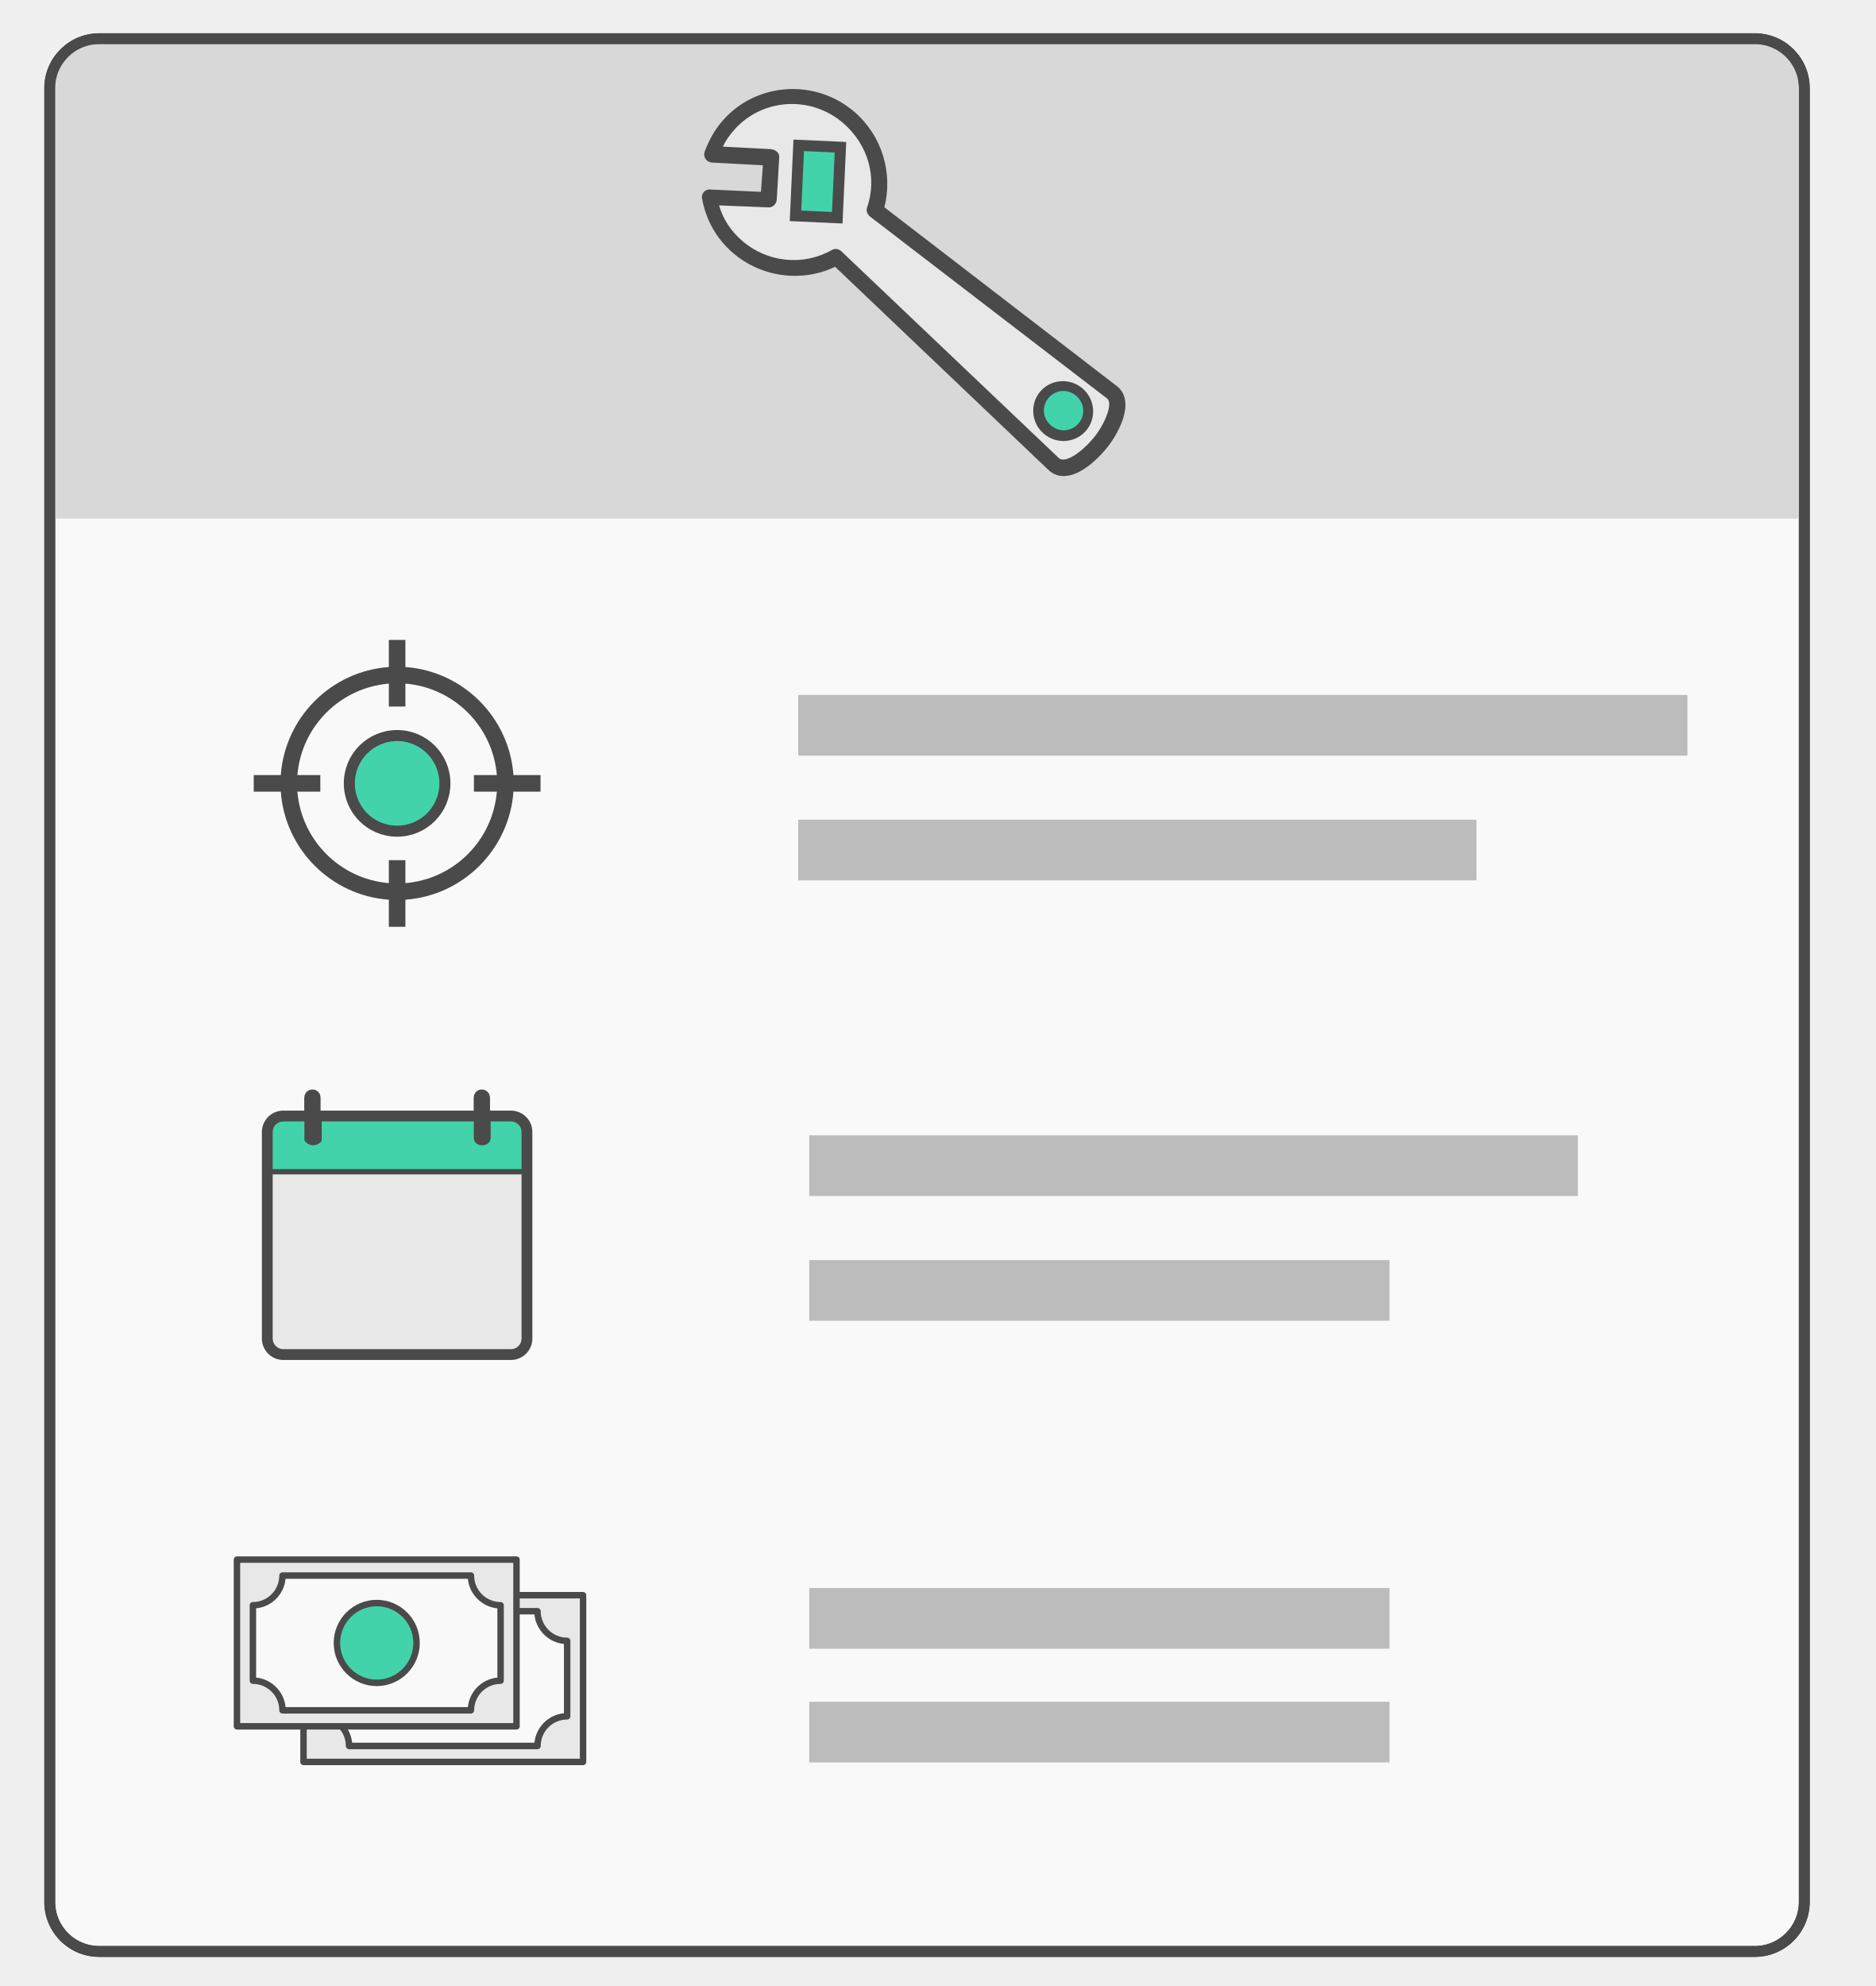
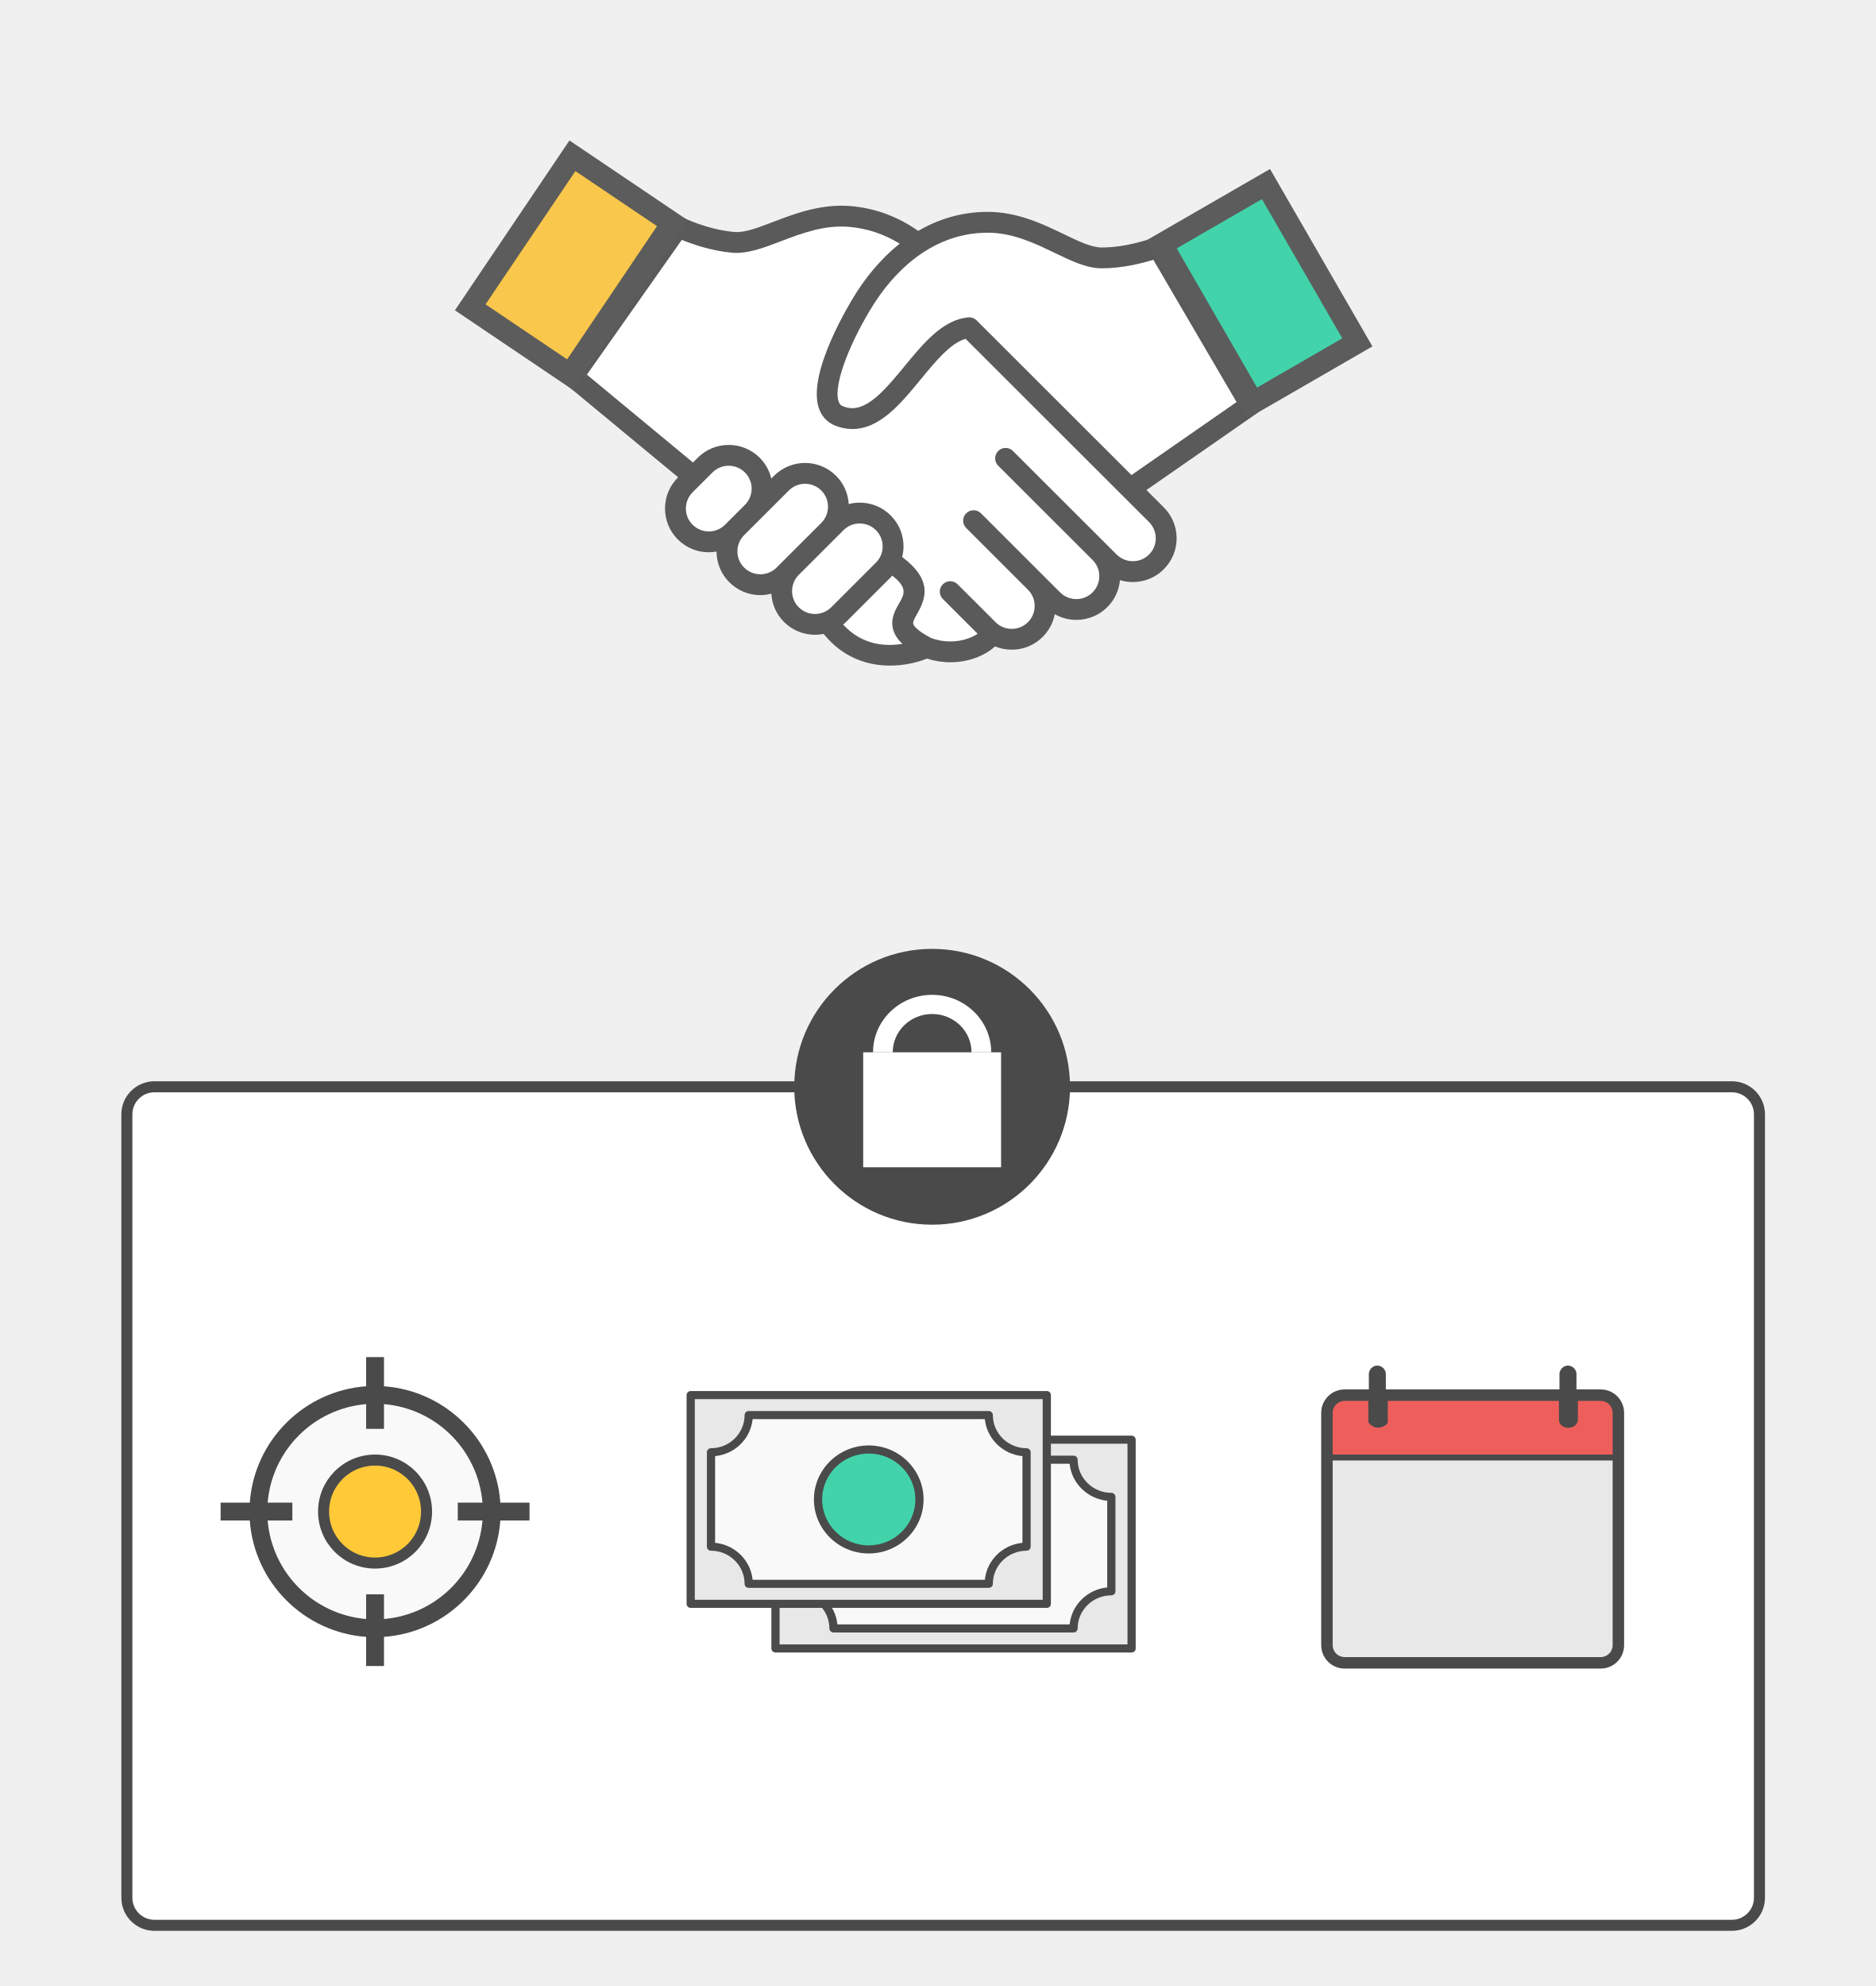
<svg xmlns="http://www.w3.org/2000/svg" xmlns:xlink="http://www.w3.org/1999/xlink" width="170px" height="180px" viewBox="0 0 170 180" version="1.1">
  <defs>
-     <rect id="path-1" x="4" y="3" width="160.072" height="174.378" rx="5" />
-     <mask id="mask-2" maskContentUnits="userSpaceOnUse" maskUnits="objectBoundingBox" x="0" y="0" width="160.072" height="174.378" fill="white">
+     <rect id="path-1" x="11" y="98" width="149" height="77" rx="3" />
+     <mask id="mask-2" maskContentUnits="userSpaceOnUse" maskUnits="objectBoundingBox" x="0" y="0" width="149" height="77" fill="white">
      <use xlink:href="#path-1" />
    </mask>
-     <mask id="mask-4" maskContentUnits="userSpaceOnUse" maskUnits="objectBoundingBox" x="0" y="0" width="160.072" height="174.378" fill="white">
-       <use xlink:href="#path-1" />
+     <rect id="path-3" x="66.716" y="5.304" width="12.921" height="18.567" />
+     <mask id="mask-4" maskContentUnits="userSpaceOnUse" maskUnits="objectBoundingBox" x="0" y="0" width="12.921" height="18.567" fill="white">
+       <use xlink:href="#path-3" />
    </mask>
-     <rect id="path-5" x="4" y="3" width="160.072" height="174.378" rx="5" />
-     <mask id="mask-6" maskContentUnits="userSpaceOnUse" maskUnits="objectBoundingBox" x="0" y="0" width="160.072" height="174.378" fill="white">
+     <rect id="path-5" x="4.327" y="2.756" width="12.921" height="18.567" />
+     <mask id="mask-6" maskContentUnits="userSpaceOnUse" maskUnits="objectBoundingBox" x="0" y="0" width="12.921" height="18.567" fill="white">
      <use xlink:href="#path-5" />
    </mask>
  </defs>
  <g id="Page-1" stroke="none" stroke-width="1" fill="none" fill-rule="evenodd">
-     <g id="request-copy-2">
-       <mask id="mask-3" fill="white">
-         <use xlink:href="#path-1" />
-       </mask>
-       <g id="Mask" stroke="#4A4A4A" mask="url(#mask-2)" stroke-width="2" fill="#F9F9F9">
-         <use mask="url(#mask-4)" xlink:href="#path-1" />
+     <g id="request-copy-6">
+       <use id="Rectangle-8" stroke="#4A4A4A" mask="url(#mask-2)" stroke-width="2" fill="#FFFFFF" xlink:href="#path-1" />
+       <g id="Group" transform="translate(120, 124)">
+         <path d="M22.41,2.43 L22.41,0.54 C22.41,0.391 22.289,0.27 22.14,0.27 C21.991,0.27 21.87,0.391 21.87,0.54 L21.87,2.43 L5.13,2.43 L5.13,0.54 C5.13,0.391 5.009,0.27 4.86,0.27 C4.711,0.27 4.59,0.391 4.59,0.54 L4.59,2.43 L1.89,2.43 C0.997,2.43 0.27,3.157 0.27,4.05 L0.27,25.11 C0.27,26.003 0.997,26.73 1.89,26.73 L25.11,26.73 C26.003,26.73 26.73,26.003 26.73,25.11 L26.73,4.05 C26.73,3.157 26.003,2.43 25.11,2.43 L22.41,2.43 Z" id="Shape" stroke="#4A4A4A" fill="#4A4A4A" />
+         <path d="M25.11,26.19 L1.89,26.19 C1.294,26.19 0.81,25.706 0.81,25.11 L0.81,8.37 L26.19,8.37 L26.19,25.11 C26.19,25.706 25.706,26.19 25.11,26.19 L25.11,26.19 Z" id="Path" fill="#E8E8E8" />
+         <path d="M4.043,2.97 L4.043,4.86 C4.043,5.009 4.481,5.4 4.901,5.4 C5.322,5.4 5.807,5.13 5.807,4.86 L5.807,2.97 L21.321,2.97 L21.321,4.72 C21.321,4.869 21.469,5.4 22.17,5.4 C22.872,5.4 23.038,4.869 23.038,4.72 L23.038,2.97 L25.11,2.97 C25.706,2.97 26.19,3.454 26.19,4.05 L26.19,7.83 L0.81,7.83 L0.81,4.05 C0.81,3.454 1.294,2.97 1.89,2.97 L4.043,2.97 Z" id="Path" fill="#EE5F5B" />
      </g>
-       <rect id="Rectangle-3" fill="#D8D8D8" mask="url(#mask-3)" x="5" y="4" width="158" height="43" />
-       <g id="Mask" mask="url(#mask-3)" stroke-width="2" stroke="#4A4A4A">
-         <use mask="url(#mask-6)" xlink:href="#path-5" />
+       <g id="Target" transform="translate(20, 123)">
+         <path d="M28,13.191 L25.356,13.191 C24.951,7.56 20.44,3.049 14.809,2.644 L14.809,0 L13.191,0 L13.191,2.644 C7.56,3.049 3.049,7.56 2.644,13.191 L0,13.191 L0,14.809 L2.644,14.809 C3.049,20.44 7.56,24.951 13.191,25.356 L13.191,28 L14.809,28 L14.809,25.356 C20.44,24.951 24.951,20.44 25.356,14.809 L28,14.809 L28,13.191 L28,13.191 Z" id="Shape" fill="#4A4A4A" />
+         <path d="M14.809,23.738 L14.809,21.498 L13.191,21.498 L13.191,23.738 C8.431,23.333 4.667,19.569 4.262,14.809 L6.502,14.809 L6.502,13.191 L4.262,13.191 C4.667,8.431 8.431,4.667 13.191,4.262 L13.191,6.502 L14.809,6.502 L14.809,4.262 C19.569,4.667 23.333,8.431 23.738,13.191 L21.498,13.191 L21.498,14.809 L23.738,14.809 C23.333,19.569 19.569,23.333 14.809,23.738 L14.809,23.738 Z" id="Path" fill="#F9F9F9" />
+         <path d="M9.333,14 C9.333,16.582 11.418,18.667 14,18.667 C16.582,18.667 18.667,16.582 18.667,14 C18.667,11.418 16.582,9.333 14,9.333 C11.418,9.333 9.333,11.418 9.333,14 Z" id="Shape" stroke="#4A4A4A" fill="#FFC938" />
      </g>
-       <g id="proposition" mask="url(#mask-3)">
-         <g transform="translate(24, 62)">
-           <rect id="Rectangle-2" fill="#BCBCBC" x="48.359" y="0.989" width="80.61" height="5.5" />
-           <rect id="Rectangle-2-Copy-2" fill="#BCBCBC" x="49.359" y="40.901" width="69.68" height="5.5" />
-           <rect id="Rectangle-2-Copy-4" fill="#BCBCBC" x="49.359" y="52.205" width="52.602" height="5.5" />
-           <rect id="Rectangle-2-Copy-3" fill="#BCBCBC" x="49.359" y="81.931" width="52.602" height="5.5" />
-           <rect id="Rectangle-2-Copy-5" fill="#BCBCBC" x="49.359" y="92.235" width="52.602" height="5.5" />
-           <rect id="Rectangle-2-Copy" fill="#BCBCBC" x="48.359" y="12.293" width="61.482" height="5.5" />
-           <g id="Group" stroke-width="1" fill="none" transform="translate(0, 37)">
-             <path d="M19.92,2.16 L19.92,0.48 C19.92,0.348 19.812,0.24 19.68,0.24 C19.548,0.24 19.44,0.348 19.44,0.48 L19.44,2.16 L4.56,2.16 L4.56,0.48 C4.56,0.348 4.452,0.24 4.32,0.24 C4.188,0.24 4.08,0.348 4.08,0.48 L4.08,2.16 L1.68,2.16 C0.886,2.16 0.24,2.806 0.24,3.6 L0.24,22.32 C0.24,23.114 0.886,23.76 1.68,23.76 L22.32,23.76 C23.114,23.76 23.76,23.114 23.76,22.32 L23.76,3.6 C23.76,2.806 23.114,2.16 22.32,2.16 L19.92,2.16 Z" id="Shape" stroke="#4A4A4A" fill="#4A4A4A" />
-             <path d="M22.32,23.28 L1.68,23.28 C1.151,23.28 0.72,22.849 0.72,22.32 L0.72,7.44 L23.28,7.44 L23.28,22.32 C23.28,22.849 22.849,23.28 22.32,23.28 L22.32,23.28 Z" id="Path" fill="#E8E8E8" />
-             <path d="M3.594,2.64 L3.594,4.32 C3.594,4.452 3.983,4.8 4.357,4.8 C4.73,4.8 5.162,4.56 5.162,4.32 L5.162,2.64 L18.952,2.64 L18.952,4.196 C18.952,4.328 19.083,4.8 19.707,4.8 C20.331,4.8 20.478,4.328 20.478,4.196 L20.478,2.64 L22.32,2.64 C22.849,2.64 23.28,3.071 23.28,3.6 L23.28,6.96 L0.72,6.96 L0.72,3.6 C0.72,3.071 1.151,2.64 1.68,2.64 L3.594,2.64 Z" id="Path" fill="#42D3AA" />
-           </g>
+       <g id="Amount" transform="translate(62, 126)">
+         <g id="Group" transform="translate(24.68698, 14.04348) rotate(-360) translate(-24.68698, -14.04348) translate(7.686981, 4.043478)">
+           <path d="M32.895,0.076 L0.613,0.076 C0.407,0.076 0.241,0.24 0.241,0.443 L0.241,19.363 C0.241,19.565 0.407,19.729 0.613,19.729 L32.895,19.729 C33.1,19.729 33.267,19.565 33.267,19.363 L33.267,0.443 C33.267,0.24 33.101,0.076 32.895,0.076 L32.895,0.076 Z" id="Shape" fill="#4A4A4A" />
+           <polygon id="Path" fill="#E8E8E8" points="0.985 18.996 0.985 0.809 32.522 0.809 32.522 18.996" />
+           <path d="M2.453,14.548 C4.132,14.549 5.499,15.896 5.5,17.55 C5.5,17.752 5.667,17.916 5.872,17.916 L27.633,17.916 C27.838,17.916 28.005,17.752 28.005,17.55 C28.005,15.895 29.375,14.55 31.058,14.55 C31.264,14.55 31.431,14.385 31.431,14.183 L31.431,5.626 C31.431,5.423 31.264,5.259 31.058,5.259 C29.378,5.259 28.007,3.911 28.004,2.255 C28.004,2.053 27.837,1.889 27.632,1.889 L5.872,1.889 C5.773,1.889 5.678,1.927 5.609,1.996 C5.539,2.065 5.5,2.158 5.5,2.256 C5.5,3.911 4.133,5.258 2.453,5.259 C2.248,5.259 2.081,5.423 2.081,5.626 L2.081,14.182 C2.081,14.385 2.248,14.548 2.453,14.548 L2.453,14.548 Z" id="Shape" fill="#4A4A4A" />
+           <path d="M2.826,5.975 C4.62,5.801 6.051,4.39 6.227,2.622 L27.278,2.622 C27.457,4.391 28.891,5.801 30.686,5.975 L30.686,13.834 C28.889,14.006 27.455,15.416 27.279,17.183 L6.226,17.183 C6.05,15.417 4.619,14.007 2.826,13.833 L2.826,5.975 L2.826,5.975 Z" id="Path" fill="#F9F9F9" />
+           <path d="M16.754,14.798 C19.494,14.798 21.724,12.602 21.724,9.903 C21.724,7.203 19.494,5.007 16.754,5.007 C14.014,5.007 11.784,7.203 11.784,9.903 C11.784,12.602 14.014,14.798 16.754,14.798 L16.754,14.798 Z" id="Shape" fill="#4A4A4A" />
+           <path d="M16.754,5.741 C19.084,5.741 20.979,7.607 20.979,9.903 C20.979,12.198 19.084,14.065 16.754,14.065 C14.424,14.065 12.529,12.197 12.529,9.903 C12.529,7.608 14.424,5.741 16.754,5.741 L16.754,5.741 Z" id="Path" fill="#42D3AA" />
+         </g>
+         <g id="Group-Copy" transform="translate(17, 10) rotate(-360) translate(-17, -10) ">
+           <path d="M32.895,0.076 L0.613,0.076 C0.407,0.076 0.241,0.24 0.241,0.443 L0.241,19.363 C0.241,19.565 0.407,19.729 0.613,19.729 L32.895,19.729 C33.1,19.729 33.267,19.565 33.267,19.363 L33.267,0.443 C33.267,0.24 33.101,0.076 32.895,0.076 L32.895,0.076 Z" id="Shape" fill="#4A4A4A" />
+           <polygon id="Path" fill="#E8E8E8" points="0.985 18.996 0.985 0.809 32.522 0.809 32.522 18.996" />
+           <path d="M2.453,14.548 C4.132,14.549 5.499,15.896 5.5,17.55 C5.5,17.752 5.667,17.916 5.872,17.916 L27.633,17.916 C27.838,17.916 28.005,17.752 28.005,17.55 C28.005,15.895 29.375,14.55 31.058,14.55 C31.264,14.55 31.431,14.385 31.431,14.183 L31.431,5.626 C31.431,5.423 31.264,5.259 31.058,5.259 C29.378,5.259 28.007,3.911 28.004,2.255 C28.004,2.053 27.837,1.889 27.632,1.889 L5.872,1.889 C5.773,1.889 5.678,1.927 5.609,1.996 C5.539,2.065 5.5,2.158 5.5,2.256 C5.5,3.911 4.133,5.258 2.453,5.259 C2.248,5.259 2.081,5.423 2.081,5.626 L2.081,14.182 C2.081,14.385 2.248,14.548 2.453,14.548 L2.453,14.548 Z" id="Shape" fill="#4A4A4A" />
+           <path d="M2.826,5.975 C4.62,5.801 6.051,4.39 6.227,2.622 L27.278,2.622 C27.457,4.391 28.891,5.801 30.686,5.975 L30.686,13.834 C28.889,14.006 27.455,15.416 27.279,17.183 L6.226,17.183 C6.05,15.417 4.619,14.007 2.826,13.833 L2.826,5.975 L2.826,5.975 Z" id="Path" fill="#F9F9F9" />
+           <path d="M16.754,14.798 C19.494,14.798 21.724,12.602 21.724,9.903 C21.724,7.203 19.494,5.007 16.754,5.007 C14.014,5.007 11.784,7.203 11.784,9.903 C11.784,12.602 14.014,14.798 16.754,14.798 L16.754,14.798 Z" id="Shape" fill="#4A4A4A" />
+           <path d="M20.979,9.903 C20.979,12.198 19.084,14.065 16.754,14.065 C14.424,14.065 12.529,12.197 12.529,9.903 C12.529,7.608 14.424,5.741 16.754,5.741 C19.084,5.741 20.979,7.607 20.979,9.903 Z" id="Path" fill="#42D3AA" />
        </g>
      </g>
-       <g id="Group-Copy" mask="url(#mask-3)">
-         <g transform="translate(82.82679, 25.90376) scale(-1, -1) rotate(131) translate(-82.82679, -25.90376) translate(74.32679, 2.903761)">
-           <path d="M16.872,8.637 C16.872,3.956 13.067,0.111 8.436,0.111 C7.333,0.111 6.286,0.334 5.238,0.724 C5.017,0.836 4.852,1.003 4.797,1.226 C4.742,1.449 4.797,1.672 4.907,1.839 L7.774,5.517 L5.844,6.965 L2.977,3.343 C2.867,3.176 2.647,3.065 2.426,3.065 L2.426,3.065 C2.205,3.065 1.985,3.176 1.875,3.343 C0.662,4.848 3.90798505e-14,6.687 3.90798505e-14,8.637 C3.90798505e-14,12.036 2.04,15.157 5.128,16.494 L3.915,43.241 C3.915,45.191 6.286,45.86 8.546,45.86 L8.656,45.86 C10.31,45.86 13.729,45.191 13.729,42.962 L12.13,16.327 C14.997,14.878 16.872,11.925 16.872,8.637 L16.872,8.637 Z" id="Path" stroke="none" fill="#4A4A4A" />
-           <path d="M11.082,15.157 C10.807,15.268 10.641,15.547 10.641,15.881 L12.295,42.962 C12.295,43.686 10.255,44.355 8.656,44.355 L8.546,44.355 C6.947,44.355 5.348,43.909 5.348,43.185 L6.561,15.992 C6.561,15.658 6.396,15.379 6.065,15.268 C3.253,14.265 1.378,11.59 1.378,8.581 C1.378,7.244 1.709,6.018 2.426,4.904 L5.238,8.414 C5.458,8.693 5.9,8.748 6.23,8.526 L9.263,6.185 C9.428,6.074 9.539,5.907 9.539,5.684 C9.539,5.461 9.483,5.294 9.373,5.126 L6.671,1.672 C7.223,1.505 7.829,1.449 8.436,1.449 C12.295,1.449 15.438,4.625 15.438,8.526 C15.438,11.535 13.729,14.098 11.082,15.157 L11.082,15.157 Z" id="Shape" stroke="none" fill="#E8E8E8" />
-           <rect id="Rectangle-path" stroke="#4A4A4A" stroke-width="1" fill="#42D3AA" transform="translate(9.942214, 10.25386) rotate(-38.38152) translate(-9.942214, -10.25386) " x="6.744" y="8.359" width="6.396" height="3.789" />
-           <path d="M6.12,40.677 C6.12,42.182 7.333,43.408 8.822,43.408 C10.31,43.408 11.523,42.182 11.523,40.677 C11.523,39.173 10.31,37.947 8.822,37.947 C7.333,37.947 6.12,39.173 6.12,40.677 L6.12,40.677 Z" id="Path" stroke="none" fill="#4A4A4A" />
-           <path d="M10.641,40.677 C10.641,41.68 9.869,42.461 8.877,42.461 C7.884,42.461 7.113,41.68 7.113,40.677 C7.113,39.674 7.884,38.894 8.877,38.894 C9.869,38.894 10.641,39.674 10.641,40.677 L10.641,40.677 Z" id="Shape" stroke="none" fill="#42D3AA" />
-         </g>
+       <g id="Group-2" transform="translate(41, 12)">
+         <path d="M73.17,24.243 L64.796,9.92 C64.56,9.516 64.065,9.347 63.629,9.519 C63.607,9.528 61.3,10.431 58.875,10.431 C57.941,10.431 56.776,9.868 55.425,9.217 C53.564,8.32 51.248,7.203 48.551,7.203 C46.079,7.203 43.984,7.908 42.241,8.929 C40.388,7.627 38.333,6.866 36.122,6.679 C33.437,6.453 31.034,7.369 29.103,8.107 C27.703,8.643 26.498,9.11 25.563,9.025 C23.159,8.822 20.923,7.727 20.902,7.717 C20.484,7.509 19.976,7.637 19.707,8.019 L10.153,21.584 C9.869,21.987 9.942,22.54 10.322,22.855 L20.475,31.259 L20.449,31.285 C19.699,32.035 19.285,33.029 19.285,34.089 C19.285,35.149 19.699,36.145 20.448,36.893 C21.198,37.642 22.196,38.055 23.257,38.055 C23.494,38.055 23.728,38.031 23.956,37.99 C23.961,39.043 24.374,40.031 25.119,40.776 C25.869,41.524 26.866,41.937 27.927,41.937 C28.268,41.937 28.601,41.891 28.923,41.806 C28.979,42.741 29.359,43.66 30.073,44.372 C30.823,45.121 31.82,45.533 32.881,45.533 C33.149,45.533 33.412,45.507 33.669,45.456 C35.424,47.642 37.685,48.326 39.684,48.326 C40.983,48.326 42.17,48.039 43.037,47.69 C43.698,47.906 44.417,48.024 45.145,48.024 C46.728,48.024 48.21,47.483 49.205,46.587 C49.679,46.781 50.189,46.884 50.717,46.884 C51.779,46.884 52.776,46.472 53.524,45.723 C54.095,45.153 54.47,44.442 54.617,43.667 C55.221,44.009 55.896,44.183 56.572,44.183 C57.588,44.183 58.607,43.797 59.38,43.025 C60.044,42.361 60.443,41.503 60.527,40.58 C60.899,40.694 61.292,40.753 61.692,40.753 C62.753,40.753 63.752,40.341 64.5,39.593 C65.25,38.844 65.664,37.848 65.664,36.789 C65.664,35.729 65.25,34.732 64.5,33.984 L62.928,32.414 L72.892,25.493 C73.299,25.213 73.419,24.667 73.17,24.243 L73.17,24.243 Z" id="Shape" fill="#5A5A5A" />
+         <use id="Rectangle" stroke="#5C5C5C" mask="url(#mask-4)" stroke-width="4" fill="#42D3AA" transform="translate(73.17665, 14.58754) rotate(-30) translate(-73.17665, -14.58754) " xlink:href="#path-3" />
+         <path d="M39.977,45.093 C40.109,45.542 40.378,45.955 40.808,46.354 C39.318,46.603 37.167,46.504 35.433,44.61 C35.52,44.536 35.608,44.458 35.69,44.376 L39.745,40.327 C39.794,40.278 39.84,40.224 39.886,40.171 C41.302,41.284 40.988,41.841 40.504,42.69 C40.141,43.327 39.689,44.123 39.977,45.093 L39.977,45.093 Z" id="Path" fill="#FFFFFF" />
+         <path d="M63.166,35.32 C63.557,35.712 63.773,36.234 63.773,36.789 C63.773,37.342 63.557,37.864 63.166,38.257 C62.772,38.651 62.25,38.864 61.694,38.864 C61.139,38.864 60.617,38.648 60.223,38.257 L50.826,28.874 C50.457,28.506 49.859,28.506 49.489,28.874 C49.12,29.241 49.12,29.84 49.489,30.209 L58.04,38.747 C58.042,38.75 58.043,38.752 58.044,38.753 C58.438,39.146 58.654,39.667 58.654,40.221 C58.654,40.776 58.437,41.298 58.044,41.69 C57.651,42.082 57.129,42.298 56.574,42.298 C56.019,42.298 55.497,42.082 55.104,41.69 L53.53,40.12 C53.528,40.118 53.527,40.115 53.526,40.115 C53.526,40.114 53.524,40.114 53.523,40.113 L47.925,34.522 C47.556,34.154 46.957,34.154 46.588,34.522 C46.219,34.89 46.219,35.488 46.588,35.857 L52.193,41.456 C52.584,41.849 52.797,42.368 52.797,42.92 C52.797,43.475 52.58,43.996 52.189,44.389 C51.796,44.782 51.274,44.997 50.718,44.997 L50.717,44.997 C50.162,44.997 49.641,44.78 49.247,44.389 L45.809,40.956 C45.44,40.588 44.841,40.588 44.472,40.956 C44.103,41.325 44.103,41.924 44.472,42.292 L47.624,45.439 C46.98,45.873 46.084,46.137 45.145,46.137 C44.522,46.137 43.914,46.024 43.382,45.814 C42.047,45.113 41.825,44.674 41.789,44.556 C41.734,44.37 41.895,44.066 42.148,43.622 C42.948,42.217 43.542,40.557 40.784,38.484 C40.862,38.173 40.907,37.851 40.907,37.522 C40.907,36.461 40.494,35.467 39.744,34.718 C38.995,33.969 37.997,33.556 36.936,33.556 C36.595,33.556 36.262,33.603 35.94,33.686 C35.883,32.716 35.482,31.813 34.789,31.121 C34.04,30.373 33.042,29.96 31.981,29.96 C30.92,29.96 29.922,30.373 29.172,31.121 L28.92,31.373 C28.752,30.665 28.396,30.014 27.867,29.486 C27.118,28.737 26.12,28.325 25.059,28.325 C23.998,28.325 23.001,28.737 22.251,29.486 L21.813,29.923 C21.79,29.9 21.77,29.877 21.744,29.855 L12.202,21.957 L20.808,9.74 C21.761,10.132 23.512,10.748 25.404,10.908 C26.763,11.018 28.23,10.463 29.78,9.871 C31.621,9.167 33.705,8.367 35.963,8.561 C37.604,8.699 39.144,9.215 40.561,10.085 C38.723,11.55 37.405,13.295 36.572,14.616 C36.119,15.333 32.178,21.722 33.215,24.947 C33.462,25.714 33.969,26.272 34.683,26.563 C35.205,26.777 35.739,26.884 36.27,26.884 C38.764,26.884 40.652,24.59 42.476,22.371 C43.812,20.746 45.191,19.072 46.535,18.713 L55.13,27.297 L56.04,28.205 L60.792,32.951 L60.794,32.951 L63.166,35.32 L63.166,35.32 Z" id="Path" fill="#FFFFFF" />
+         <path d="M56.468,25.96 C56.466,25.96 47.531,17.037 47.531,17.037 C47.353,16.86 47.111,16.76 46.863,16.76 C44.517,16.914 42.737,19.079 41.014,21.172 C39.468,23.052 37.869,24.995 36.269,24.995 C35.981,24.995 35.696,24.936 35.397,24.814 C35.255,24.755 35.11,24.661 35.016,24.369 C34.498,22.759 36.256,18.66 38.173,15.622 C39.711,13.183 43.105,9.091 48.551,9.091 C50.815,9.091 52.826,10.062 54.603,10.918 C56.097,11.638 57.508,12.319 58.875,12.319 C60.774,12.319 62.57,11.852 63.552,11.543 L71.096,24.441 L61.571,31.057 L56.468,25.96 Z" id="Path" fill="#FFFFFF" />
+         <path d="M32.881,43.647 C32.326,43.647 31.804,43.431 31.411,43.04 C30.601,42.232 30.601,40.917 31.409,40.105 L34.789,36.729 C34.792,36.726 34.794,36.723 34.796,36.722 L35.466,36.052 C35.858,35.66 36.38,35.445 36.937,35.445 C37.491,35.445 38.014,35.662 38.407,36.054 C38.8,36.446 39.016,36.968 39.016,37.522 C39.016,38.077 38.799,38.598 38.406,38.991 L34.353,43.04 C33.959,43.431 33.437,43.647 32.881,43.647 L32.881,43.647 Z" id="Path" fill="#FFFFFF" />
+         <path d="M30.072,38.769 L29.398,39.442 C29.005,39.834 28.483,40.049 27.928,40.049 C27.372,40.049 26.85,39.833 26.457,39.442 C26.063,39.049 25.847,38.528 25.847,37.973 C25.847,37.418 26.064,36.897 26.457,36.504 L30.511,32.455 C30.904,32.063 31.426,31.848 31.982,31.848 C32.537,31.848 33.059,32.064 33.453,32.456 C33.845,32.848 34.061,33.37 34.061,33.924 C34.061,34.478 33.845,34.997 33.455,35.39 L30.074,38.767 C30.074,38.767 30.073,38.769 30.072,38.769 L30.072,38.769 Z" id="Path" fill="#FFFFFF" />
+         <path d="M24.727,35.558 C24.335,35.951 23.812,36.166 23.257,36.166 C22.701,36.166 22.18,35.951 21.786,35.558 C21.393,35.166 21.177,34.645 21.177,34.089 C21.177,33.535 21.394,33.014 21.786,32.621 L23.588,30.821 C23.982,30.429 24.504,30.213 25.059,30.213 C25.615,30.213 26.137,30.429 26.53,30.821 C26.923,31.214 27.138,31.735 27.138,32.29 C27.138,32.844 26.922,33.365 26.53,33.758 L24.727,35.558 L24.727,35.558 Z" id="Path" fill="#FFFFFF" />
+         <use id="Rectangle" stroke="#5C5C5C" mask="url(#mask-6)" stroke-width="4" fill="#F9C74B" transform="translate(10.78796, 12.03912) rotate(34) translate(-10.78796, -12.03912) " xlink:href="#path-5" />
      </g>
-       <path d="M5.5,47.5 L162.5,47.5" id="Line" stroke="#9D9D9D" stroke-linecap="square" mask="url(#mask-3)" />
-       <g id="Target" mask="url(#mask-3)">
-         <g transform="translate(23, 58)">
-           <path d="M26,12.249 L23.544,12.249 C23.169,7.02 18.98,2.831 13.751,2.456 L13.751,0 L12.249,0 L12.249,2.456 C7.02,2.831 2.831,7.02 2.456,12.249 L0,12.249 L0,13.751 L2.456,13.751 C2.831,18.98 7.02,23.169 12.249,23.544 L12.249,26 L13.751,26 L13.751,23.544 C18.98,23.169 23.169,18.98 23.544,13.751 L26,13.751 L26,12.249 L26,12.249 Z" id="Shape" stroke="none" fill="#4A4A4A" />
-           <path d="M13.751,22.042 L13.751,19.962 L12.249,19.962 L12.249,22.042 C7.829,21.667 4.333,18.171 3.958,13.751 L6.038,13.751 L6.038,12.249 L3.958,12.249 C4.333,7.829 7.829,4.333 12.249,3.958 L12.249,6.038 L13.751,6.038 L13.751,3.958 C18.171,4.333 21.667,7.829 22.042,12.249 L19.962,12.249 L19.962,13.751 L22.042,13.751 C21.667,18.171 18.171,21.667 13.751,22.042 L13.751,22.042 Z" id="Path" stroke="none" fill="#F9F9F9" />
-           <path d="M8.667,13 C8.667,15.398 10.602,17.333 13,17.333 C15.398,17.333 17.333,15.398 17.333,13 C17.333,10.602 15.398,8.667 13,8.667 C10.602,8.667 8.667,10.602 8.667,13 Z" id="Shape" stroke="#4A4A4A" stroke-width="1" fill="#42D3AA" />
-         </g>
-       </g>
-       <g id="Amount" mask="url(#mask-3)">
-         <g transform="translate(21, 141)">
-           <g id="Group" transform="translate(19.53422, 11.22917) rotate(-360) translate(-19.53422, -11.22917) translate(6.034224, 3.229167)">
-             <path d="M25.822,0.061 L0.481,0.061 C0.32,0.061 0.189,0.192 0.189,0.354 L0.189,15.463 C0.189,15.625 0.32,15.756 0.481,15.756 L25.822,15.756 C25.984,15.756 26.114,15.625 26.114,15.463 L26.114,0.354 C26.115,0.192 25.984,0.061 25.822,0.061 L25.822,0.061 Z" id="Shape" fill="#4A4A4A" />
-             <polygon id="Path" fill="#E8E8E8" points="0.773 15.17 0.773 0.646 25.53 0.646 25.53 15.17" />
-             <path d="M1.926,11.619 C3.244,11.619 4.317,12.694 4.317,14.015 C4.317,14.177 4.448,14.308 4.61,14.308 L21.692,14.308 C21.853,14.308 21.984,14.177 21.984,14.015 C21.984,12.694 23.059,11.619 24.38,11.619 C24.542,11.619 24.673,11.488 24.673,11.327 L24.673,4.493 C24.673,4.331 24.542,4.2 24.38,4.2 C23.061,4.2 21.986,3.124 21.983,1.801 C21.983,1.639 21.852,1.508 21.691,1.508 L4.61,1.508 C4.532,1.508 4.458,1.539 4.403,1.594 C4.348,1.649 4.317,1.724 4.317,1.801 C4.318,3.123 3.245,4.199 1.926,4.2 C1.764,4.2 1.633,4.331 1.633,4.493 L1.633,11.326 C1.634,11.488 1.764,11.619 1.926,11.619 L1.926,11.619 Z" id="Shape" fill="#4A4A4A" />
-             <path d="M2.218,4.771 C3.626,4.633 4.75,3.506 4.888,2.094 L21.413,2.094 C21.554,3.506 22.679,4.633 24.088,4.771 L24.088,11.048 C22.677,11.186 21.552,12.311 21.414,13.722 L4.887,13.722 C4.749,12.312 3.626,11.186 2.218,11.047 L2.218,4.771 L2.218,4.771 Z" id="Path" fill="#F9F9F9" />
-             <path d="M13.152,11.818 C15.303,11.818 17.053,10.064 17.053,7.908 C17.053,5.753 15.303,3.999 13.152,3.999 C11.001,3.999 9.251,5.753 9.251,7.908 C9.251,10.064 11.001,11.818 13.152,11.818 L13.152,11.818 Z" id="Shape" fill="#4A4A4A" />
-             <path d="M13.152,4.585 C14.98,4.585 16.468,6.075 16.468,7.908 C16.468,9.741 14.98,11.232 13.152,11.232 C11.323,11.232 9.835,9.741 9.835,7.908 C9.835,6.076 11.323,4.585 13.152,4.585 L13.152,4.585 Z" id="Path" fill="#42D3AA" />
-           </g>
-           <g id="Group-Copy" transform="translate(13.5, 8) rotate(-360) translate(-13.5, -8) ">
-             <path d="M25.822,0.061 L0.481,0.061 C0.32,0.061 0.189,0.192 0.189,0.354 L0.189,15.463 C0.189,15.625 0.32,15.756 0.481,15.756 L25.822,15.756 C25.984,15.756 26.114,15.625 26.114,15.463 L26.114,0.354 C26.115,0.192 25.984,0.061 25.822,0.061 L25.822,0.061 Z" id="Shape" fill="#4A4A4A" />
-             <polygon id="Path" fill="#E8E8E8" points="0.773 15.17 0.773 0.646 25.53 0.646 25.53 15.17" />
-             <path d="M1.926,11.619 C3.244,11.619 4.317,12.694 4.317,14.015 C4.317,14.177 4.448,14.308 4.61,14.308 L21.692,14.308 C21.853,14.308 21.984,14.177 21.984,14.015 C21.984,12.694 23.059,11.619 24.38,11.619 C24.542,11.619 24.673,11.488 24.673,11.327 L24.673,4.493 C24.673,4.331 24.542,4.2 24.38,4.2 C23.061,4.2 21.986,3.124 21.983,1.801 C21.983,1.639 21.852,1.508 21.691,1.508 L4.61,1.508 C4.532,1.508 4.458,1.539 4.403,1.594 C4.348,1.649 4.317,1.724 4.317,1.801 C4.318,3.123 3.245,4.199 1.926,4.2 C1.764,4.2 1.633,4.331 1.633,4.493 L1.633,11.326 C1.634,11.488 1.764,11.619 1.926,11.619 L1.926,11.619 Z" id="Shape" fill="#4A4A4A" />
-             <path d="M2.218,4.771 C3.626,4.633 4.75,3.506 4.888,2.094 L21.413,2.094 C21.554,3.506 22.679,4.633 24.088,4.771 L24.088,11.048 C22.677,11.186 21.552,12.311 21.414,13.722 L4.887,13.722 C4.749,12.312 3.626,11.186 2.218,11.047 L2.218,4.771 L2.218,4.771 Z" id="Path" fill="#F9F9F9" />
-             <path d="M13.152,11.818 C15.303,11.818 17.053,10.064 17.053,7.908 C17.053,5.753 15.303,3.999 13.152,3.999 C11.001,3.999 9.251,5.753 9.251,7.908 C9.251,10.064 11.001,11.818 13.152,11.818 L13.152,11.818 Z" id="Shape" fill="#4A4A4A" />
-             <path d="M16.468,7.908 C16.468,9.741 14.98,11.232 13.152,11.232 C11.323,11.232 9.835,9.741 9.835,7.908 C9.835,6.076 11.323,4.585 13.152,4.585 C14.98,4.585 16.468,6.075 16.468,7.908 Z" id="Path" fill="#42D3AA" />
-           </g>
-         </g>
+       <g id="Group-3" transform="translate(72, 86)">
+         <circle id="Oval" fill="#4A4A4A" cx="12.5" cy="12.5" r="12.5" />
+         <rect id="Rectangle-2" fill="#FFFFFF" x="6.25" y="9.375" width="12.5" height="10.417" />
+         <path d="M17.857,9.375 L7.143,9.375 C7.143,6.499 9.541,4.167 12.5,4.167 C15.459,4.167 17.857,6.499 17.857,9.375 Z M16.071,9.375 L8.929,9.375 C8.929,7.457 10.528,5.903 12.5,5.903 C14.472,5.903 16.071,7.457 16.071,9.375 Z" id="Combined-Shape" fill="#FFFFFF" />
      </g>
    </g>
  </g>
</svg>
